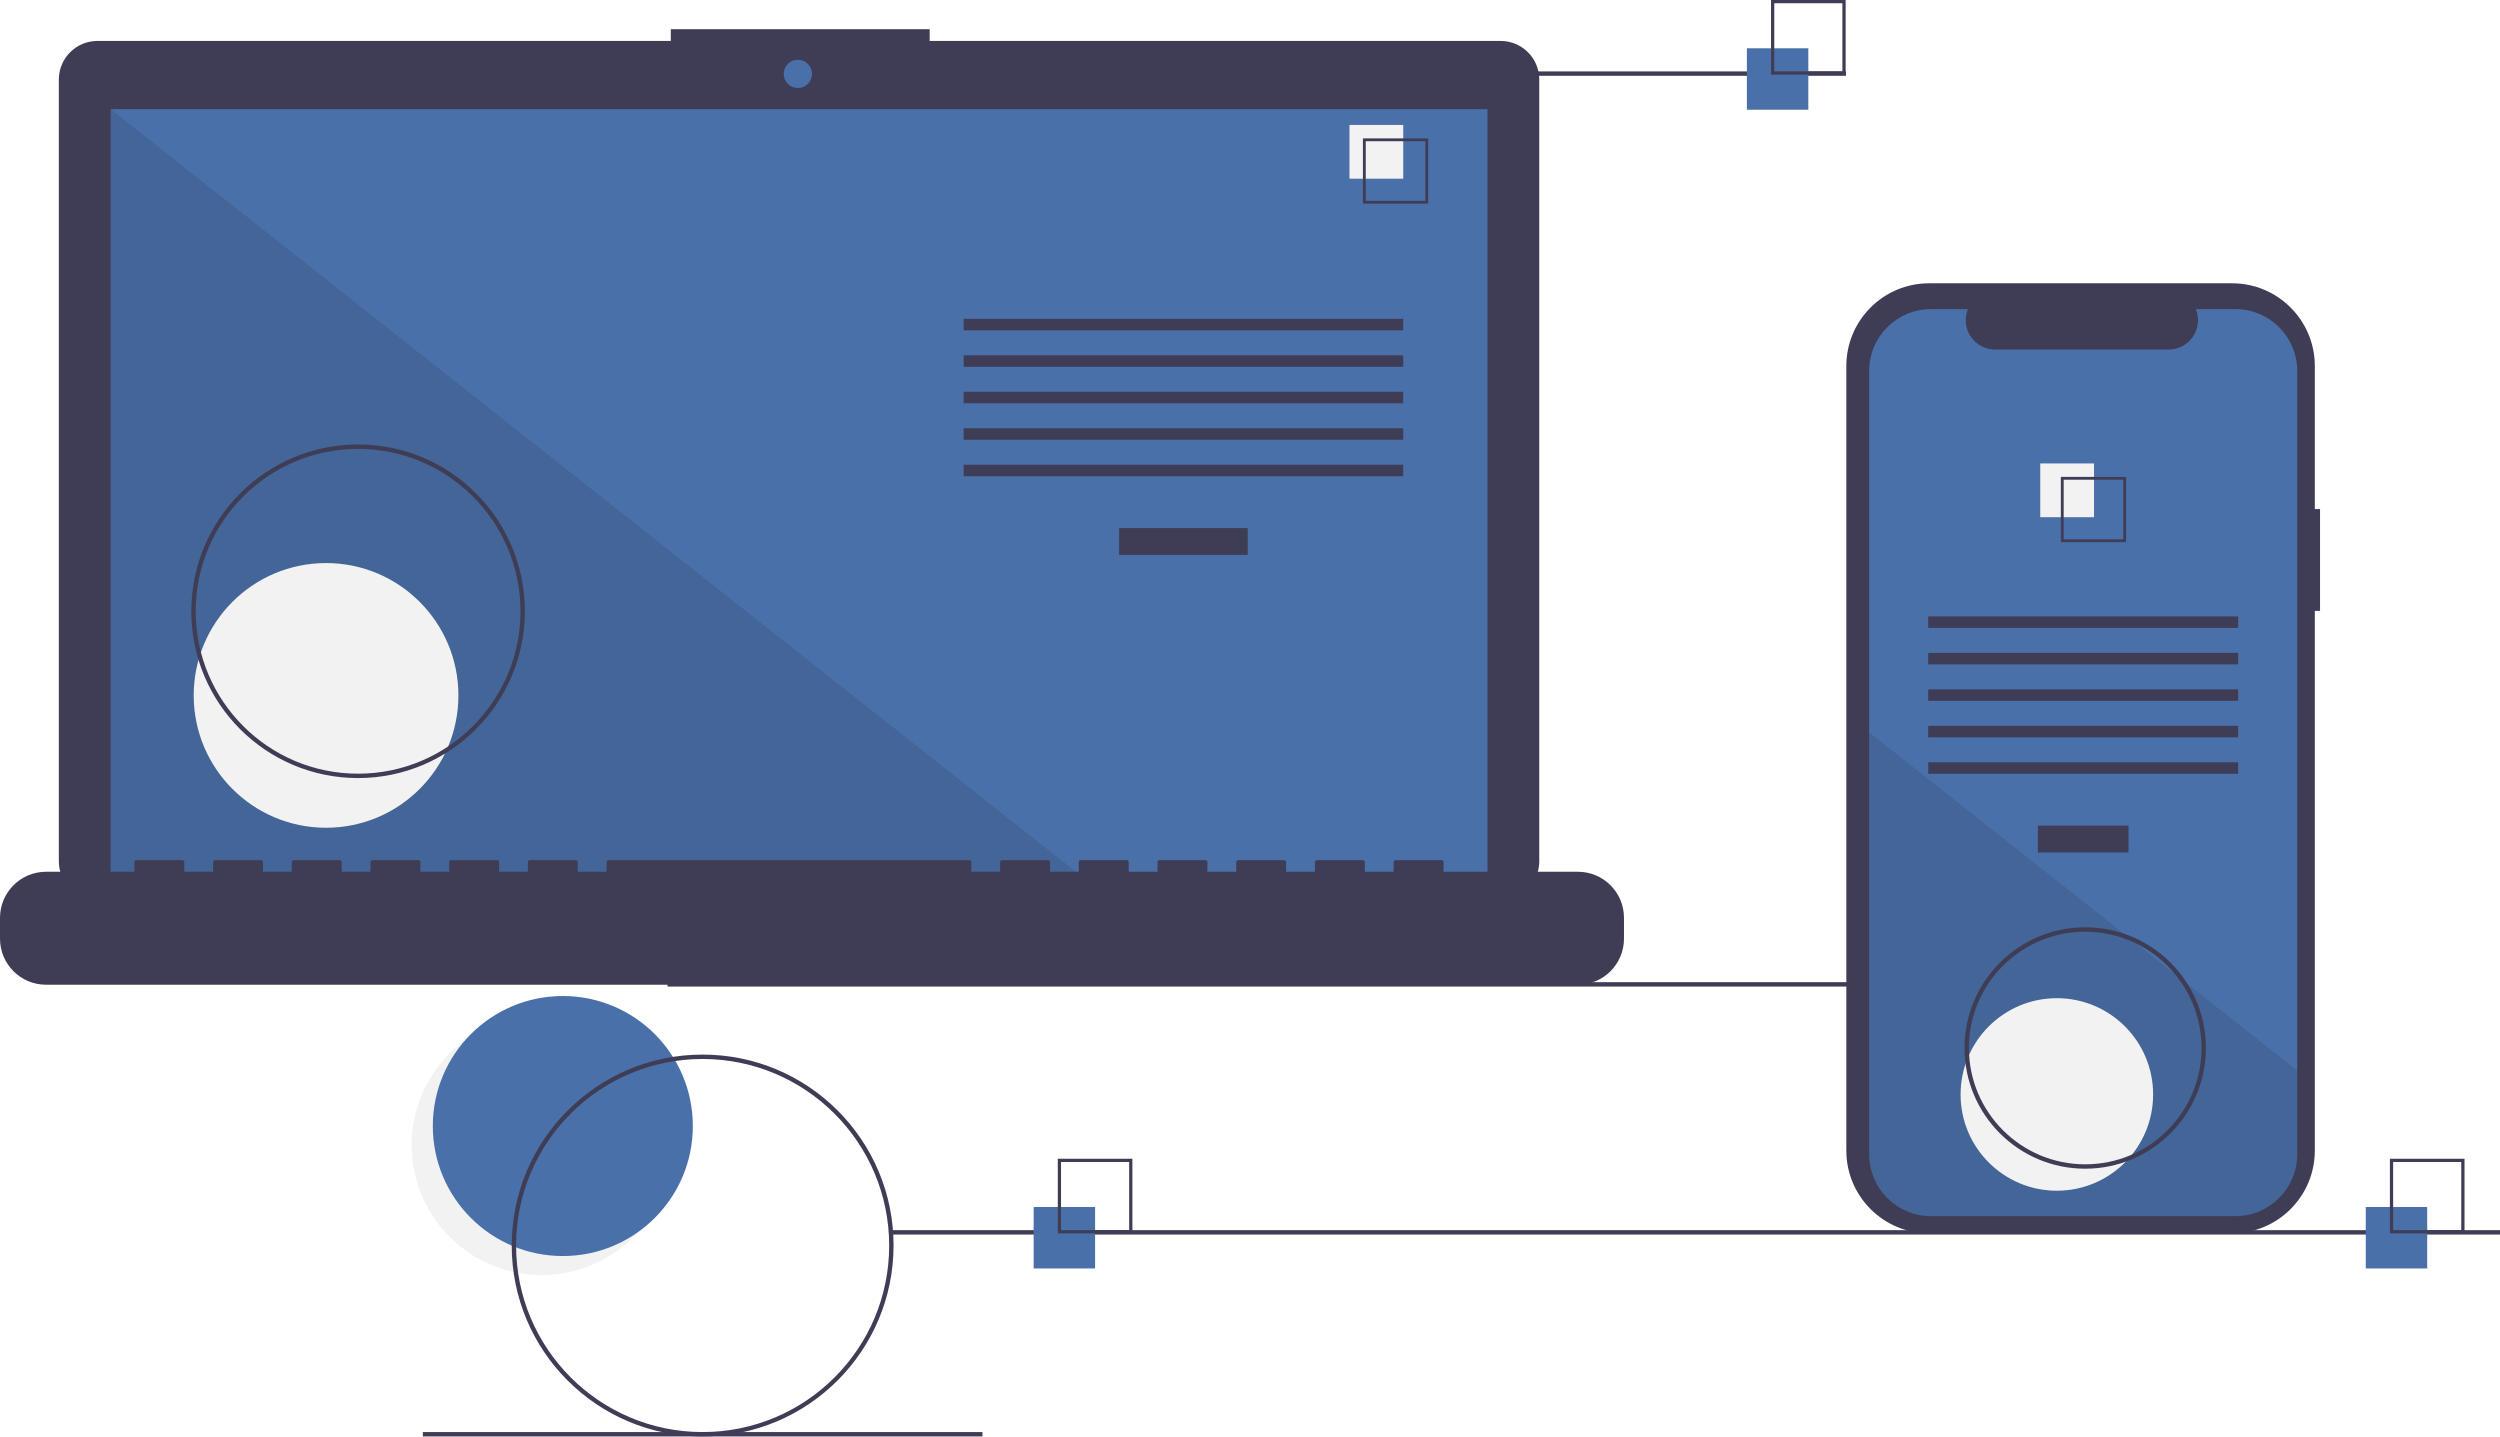
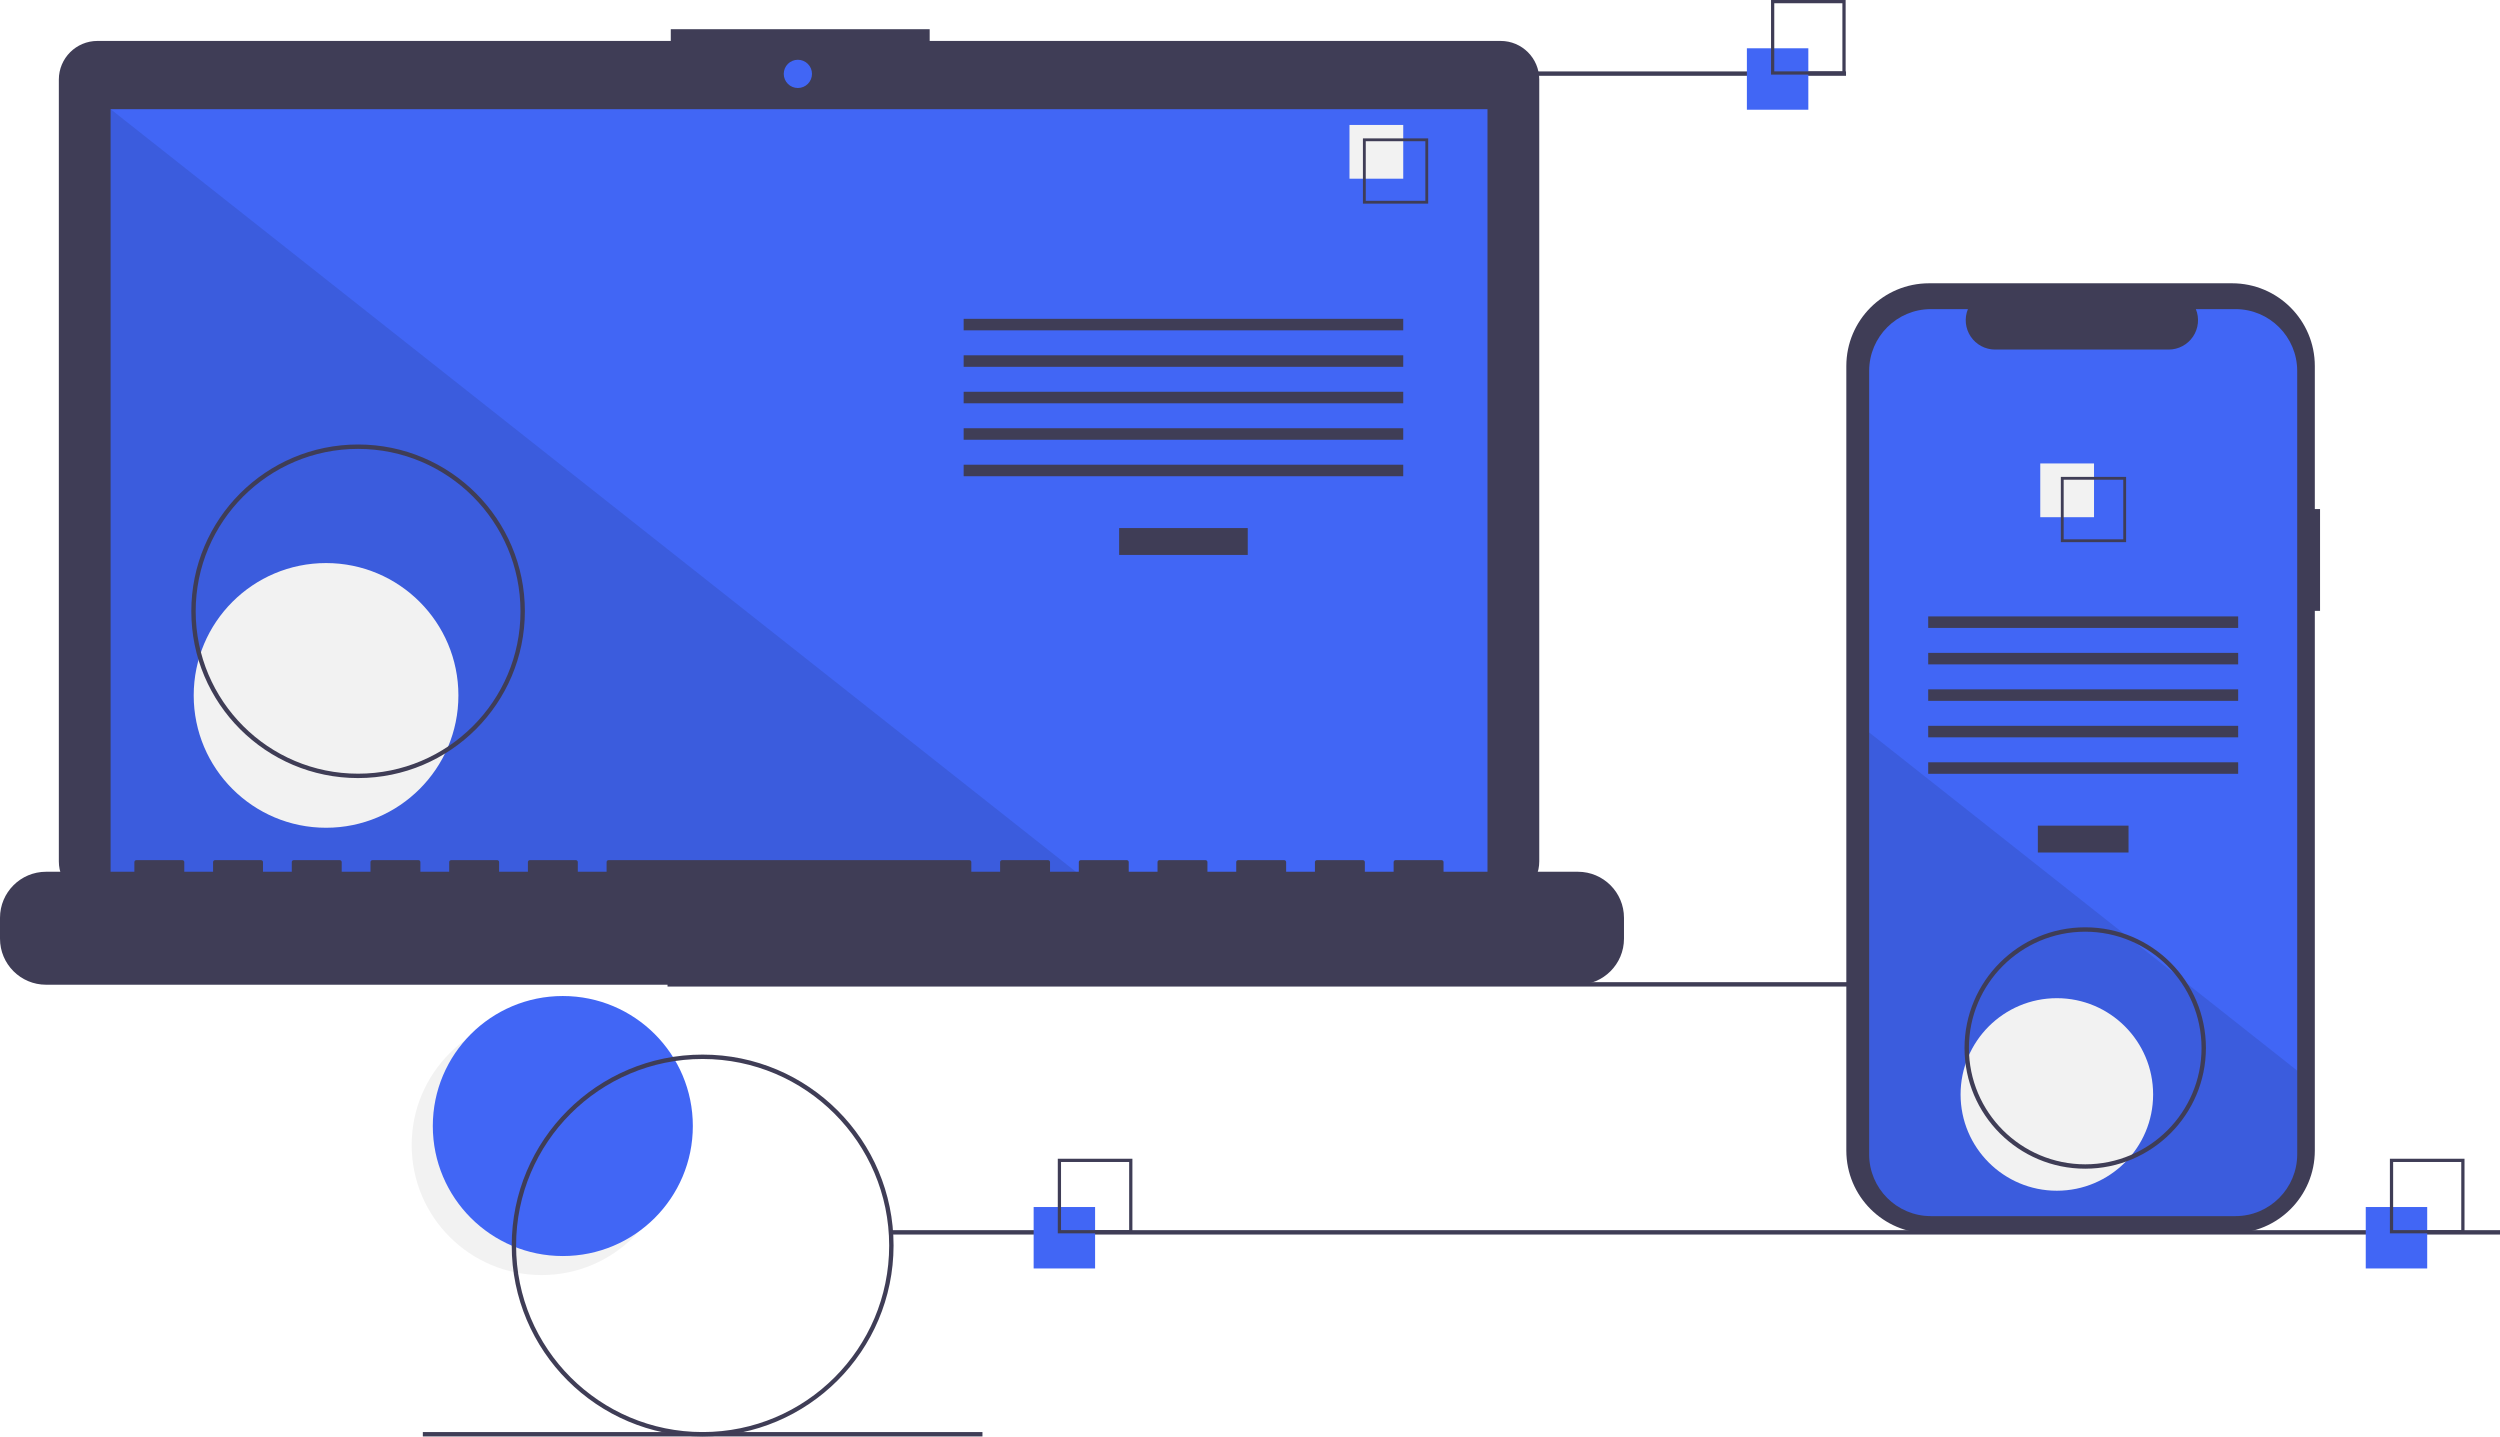
<svg xmlns="http://www.w3.org/2000/svg" width="1139.171" height="654.543" viewBox="0 0 1139.171 654.543" role="img" artist="Katerina Limpitsouni" source="https://undraw.co/">
  <circle cx="246.827" cy="521.765" r="59.243" fill="#f2f2f2" />
-   <circle cx="256.46" cy="513.095" r="59.243" fill="#4A70A9" />
+   <circle cx="256.46" cy="513.095" r="59.243" fill="#4166F5" />
  <rect x="304.171" y="447.543" width="733" height="2" fill="#3f3d56" />
  <path d="M714.207,141.381H454.038v-5.362h-117.971v5.362H74.825a17.599,17.599,0,0,0-17.599,17.599V515.231a17.599,17.599,0,0,0,17.599,17.599H714.207a17.599,17.599,0,0,0,17.599-17.599V158.979A17.599,17.599,0,0,0,714.207,141.381Z" transform="translate(-30.41456 -122.7284)" fill="#3f3d56" />
-   <rect x="50.406" y="49.754" width="627.391" height="353.913" fill="#4A70A9" />
-   <circle cx="363.565" cy="33.667" r="6.435" fill="#4A70A9" />
+   <rect x="50.406" y="49.754" width="627.391" height="353.913" fill="#4166F5" />
+   <circle cx="363.565" cy="33.667" r="6.435" fill="#4166F5" />
  <polygon points="498.374 403.667 50.406 403.667 50.406 49.754 498.374 403.667" opacity="0.1" />
  <circle cx="148.574" cy="316.876" r="60.307" fill="#f2f2f2" />
  <rect x="509.953" y="240.622" width="58.605" height="12.246" fill="#3f3d56" />
  <rect x="439.102" y="145.279" width="200.307" height="5.248" fill="#3f3d56" />
  <rect x="439.102" y="161.898" width="200.307" height="5.248" fill="#3f3d56" />
  <rect x="439.102" y="178.518" width="200.307" height="5.248" fill="#3f3d56" />
  <rect x="439.102" y="195.137" width="200.307" height="5.248" fill="#3f3d56" />
  <rect x="439.102" y="211.756" width="200.307" height="5.248" fill="#3f3d56" />
  <rect x="614.917" y="56.934" width="24.492" height="24.492" fill="#f2f2f2" />
  <path d="M681.195,215.525h-29.74v-29.74h29.74Zm-28.447-1.293h27.154V187.078H652.748Z" transform="translate(-30.41456 -122.7284)" fill="#3f3d56" />
  <path d="M749.422,519.96H688.192v-4.412a.875.875,0,0,0-.875-.875h-20.993a.875.875,0,0,0-.875.875v4.412H652.329v-4.412a.875.875,0,0,0-.875-.875H630.462a.875.875,0,0,0-.875.875v4.412H616.467v-4.412a.875.875,0,0,0-.875-.875H594.599a.875.875,0,0,0-.875.875v4.412H580.604v-4.412a.875.875,0,0,0-.875-.875H558.736a.875.875,0,0,0-.875.875v4.412H544.741v-4.412a.875.875,0,0,0-.875-.875H522.873a.875.875,0,0,0-.875.875v4.412H508.878v-4.412a.875.875,0,0,0-.875-.875h-20.993a.875.875,0,0,0-.875.875v4.412H473.015v-4.412a.875.875,0,0,0-.875-.875H307.696a.875.875,0,0,0-.875.875v4.412H293.701v-4.412a.875.875,0,0,0-.875-.875H271.833a.875.875,0,0,0-.875.875v4.412H257.838v-4.412a.875.875,0,0,0-.875-.875h-20.993a.875.875,0,0,0-.875.875v4.412H221.975v-4.412a.875.875,0,0,0-.875-.875H200.107a.875.875,0,0,0-.875.875v4.412H186.112v-4.412a.875.875,0,0,0-.875-.875H164.244a.875.875,0,0,0-.875.875v4.412H150.249v-4.412a.875.875,0,0,0-.875-.875H128.381a.875.875,0,0,0-.875.875v4.412H114.386v-4.412a.875.875,0,0,0-.875-.875H92.519a.875.875,0,0,0-.875.875v4.412H51.407a20.993,20.993,0,0,0-20.993,20.993v9.492A20.993,20.993,0,0,0,51.407,571.438H749.422a20.993,20.993,0,0,0,20.993-20.993v-9.492A20.993,20.993,0,0,0,749.422,519.96Z" transform="translate(-30.41456 -122.7284)" fill="#3f3d56" />
  <path d="M193.586,477.272a76,76,0,1,1,76-76A76.086,76.086,0,0,1,193.586,477.272Zm0-150a74,74,0,1,0,74,74A74.084,74.084,0,0,0,193.586,327.272Z" transform="translate(-30.41456 -122.7284)" fill="#3f3d56" />
  <rect x="586.171" y="32.543" width="255" height="2" fill="#3f3d56" />
  <rect x="406.171" y="560.543" width="733" height="2" fill="#3f3d56" />
  <rect x="192.672" y="652.543" width="255" height="2" fill="#3f3d56" />
-   <rect x="471" y="550" width="28" height="28" fill="#4A70A9" />
+   <rect x="471" y="550" width="28" height="28" fill="#4166F5" />
  <path d="M546.415,684.728h-34v-34h34Zm-32.522-1.478H544.936V652.207H513.893Z" transform="translate(-30.41456 -122.7284)" fill="#3f3d56" />
-   <rect x="796" y="22" width="28" height="28" fill="#4A70A9" />
+   <rect x="796" y="22" width="28" height="28" fill="#4166F5" />
  <path d="M871.415,156.728h-34v-34h34Zm-32.522-1.478H869.936V124.207H838.893Z" transform="translate(-30.41456 -122.7284)" fill="#3f3d56" />
-   <rect x="1078" y="550" width="28" height="28" fill="#4A70A9" />
+   <rect x="1078" y="550" width="28" height="28" fill="#4166F5" />
  <path d="M1153.415,684.728h-34v-34h34Zm-32.522-1.478h31.043V652.207h-31.043Z" transform="translate(-30.41456 -122.7284)" fill="#3f3d56" />
  <path d="M1087.586,354.687h-2.379V289.525a37.714,37.714,0,0,0-37.714-37.714H909.44A37.714,37.714,0,0,0,871.726,289.525V647.006A37.714,37.714,0,0,0,909.44,684.72h138.053a37.714,37.714,0,0,0,37.714-37.714V401.07h2.379Z" transform="translate(-30.41456 -122.7284)" fill="#3f3d56" />
-   <path d="M1077.176,291.742v356.96a28.165,28.165,0,0,1-28.16,28.17H910.296a28.165,28.165,0,0,1-28.16-28.17v-356.96a28.163,28.163,0,0,1,28.16-28.16h16.83a13.379,13.379,0,0,0,12.39,18.43h79.09a13.379,13.379,0,0,0,12.39-18.43h18.02A28.163,28.163,0,0,1,1077.176,291.742Z" transform="translate(-30.41456 -122.7284)" fill="#4A70A9" />
+   <path d="M1077.176,291.742v356.96a28.165,28.165,0,0,1-28.16,28.17H910.296a28.165,28.165,0,0,1-28.16-28.17v-356.96a28.163,28.163,0,0,1,28.16-28.16h16.83a13.379,13.379,0,0,0,12.39,18.43h79.09a13.379,13.379,0,0,0,12.39-18.43h18.02A28.163,28.163,0,0,1,1077.176,291.742Z" transform="translate(-30.41456 -122.7284)" fill="#4166F5" />
  <rect x="928.58" y="376.218" width="41.324" height="12.246" fill="#3f3d56" />
  <rect x="878.621" y="280.875" width="141.24" height="5.248" fill="#3f3d56" />
  <rect x="878.621" y="297.494" width="141.24" height="5.248" fill="#3f3d56" />
  <rect x="878.621" y="314.114" width="141.24" height="5.248" fill="#3f3d56" />
  <rect x="878.621" y="330.733" width="141.24" height="5.248" fill="#3f3d56" />
  <rect x="878.621" y="347.352" width="141.24" height="5.248" fill="#3f3d56" />
  <rect x="929.684" y="211.179" width="24.492" height="24.492" fill="#f2f2f2" />
  <path d="M969.474,340.032v29.74h29.74v-29.74Zm28.45,28.45h-27.16v-27.16h27.16Z" transform="translate(-30.41456 -122.7284)" fill="#3f3d56" />
  <path d="M1077.176,610.582v38.12a28.165,28.165,0,0,1-28.16,28.17H910.296a28.165,28.165,0,0,1-28.16-28.17v-192.21l116.87,92.33,2,1.58,21.74,17.17,2.03,1.61Z" transform="translate(-30.41456 -122.7284)" opacity="0.1" />
  <circle cx="937.241" cy="498.707" r="43.868" fill="#f2f2f2" />
  <path d="M350.586,777.272a87,87,0,1,1,87-87A87.099,87.099,0,0,1,350.586,777.272Zm0-172a85,85,0,1,0,85,85A85.096,85.096,0,0,0,350.586,605.272Z" transform="translate(-30.41456 -122.7284)" fill="#3f3d56" />
  <path d="M980.586,655.272a55,55,0,1,1,55-55A55.062,55.062,0,0,1,980.586,655.272Zm0-108a53,53,0,1,0,53,53A53.06,53.06,0,0,0,980.586,547.272Z" transform="translate(-30.41456 -122.7284)" fill="#3f3d56" />
</svg>
